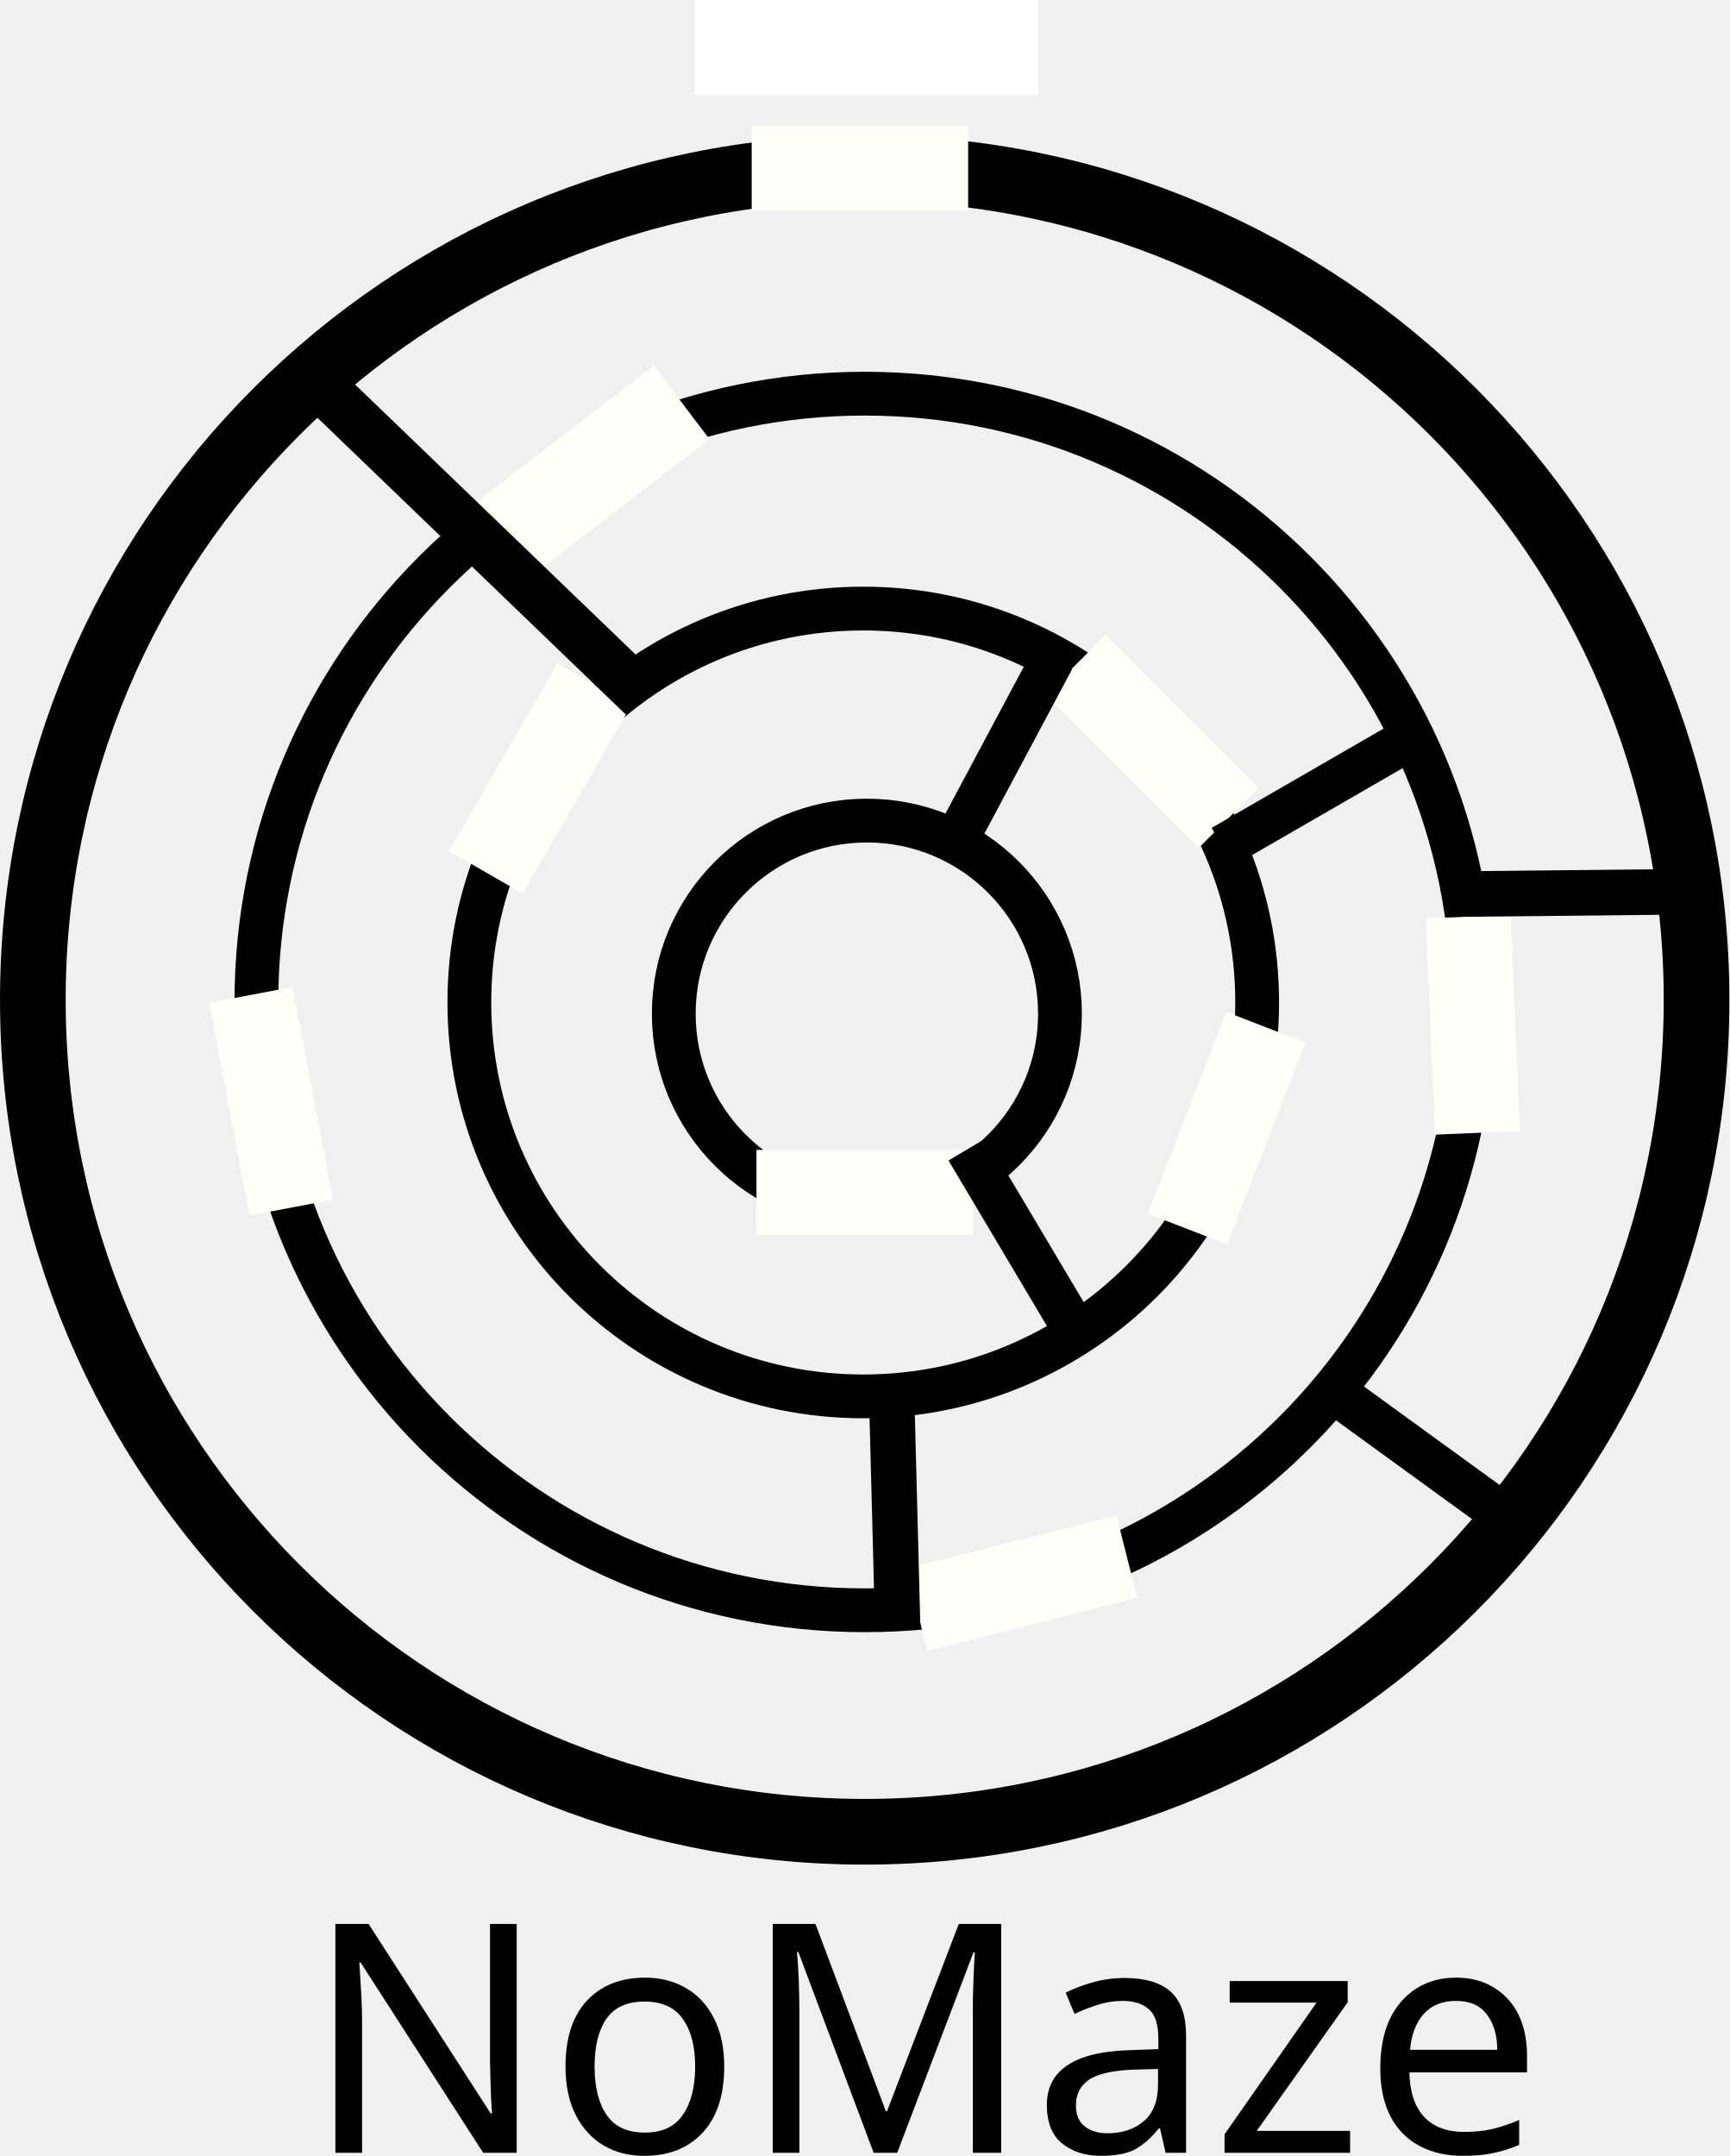
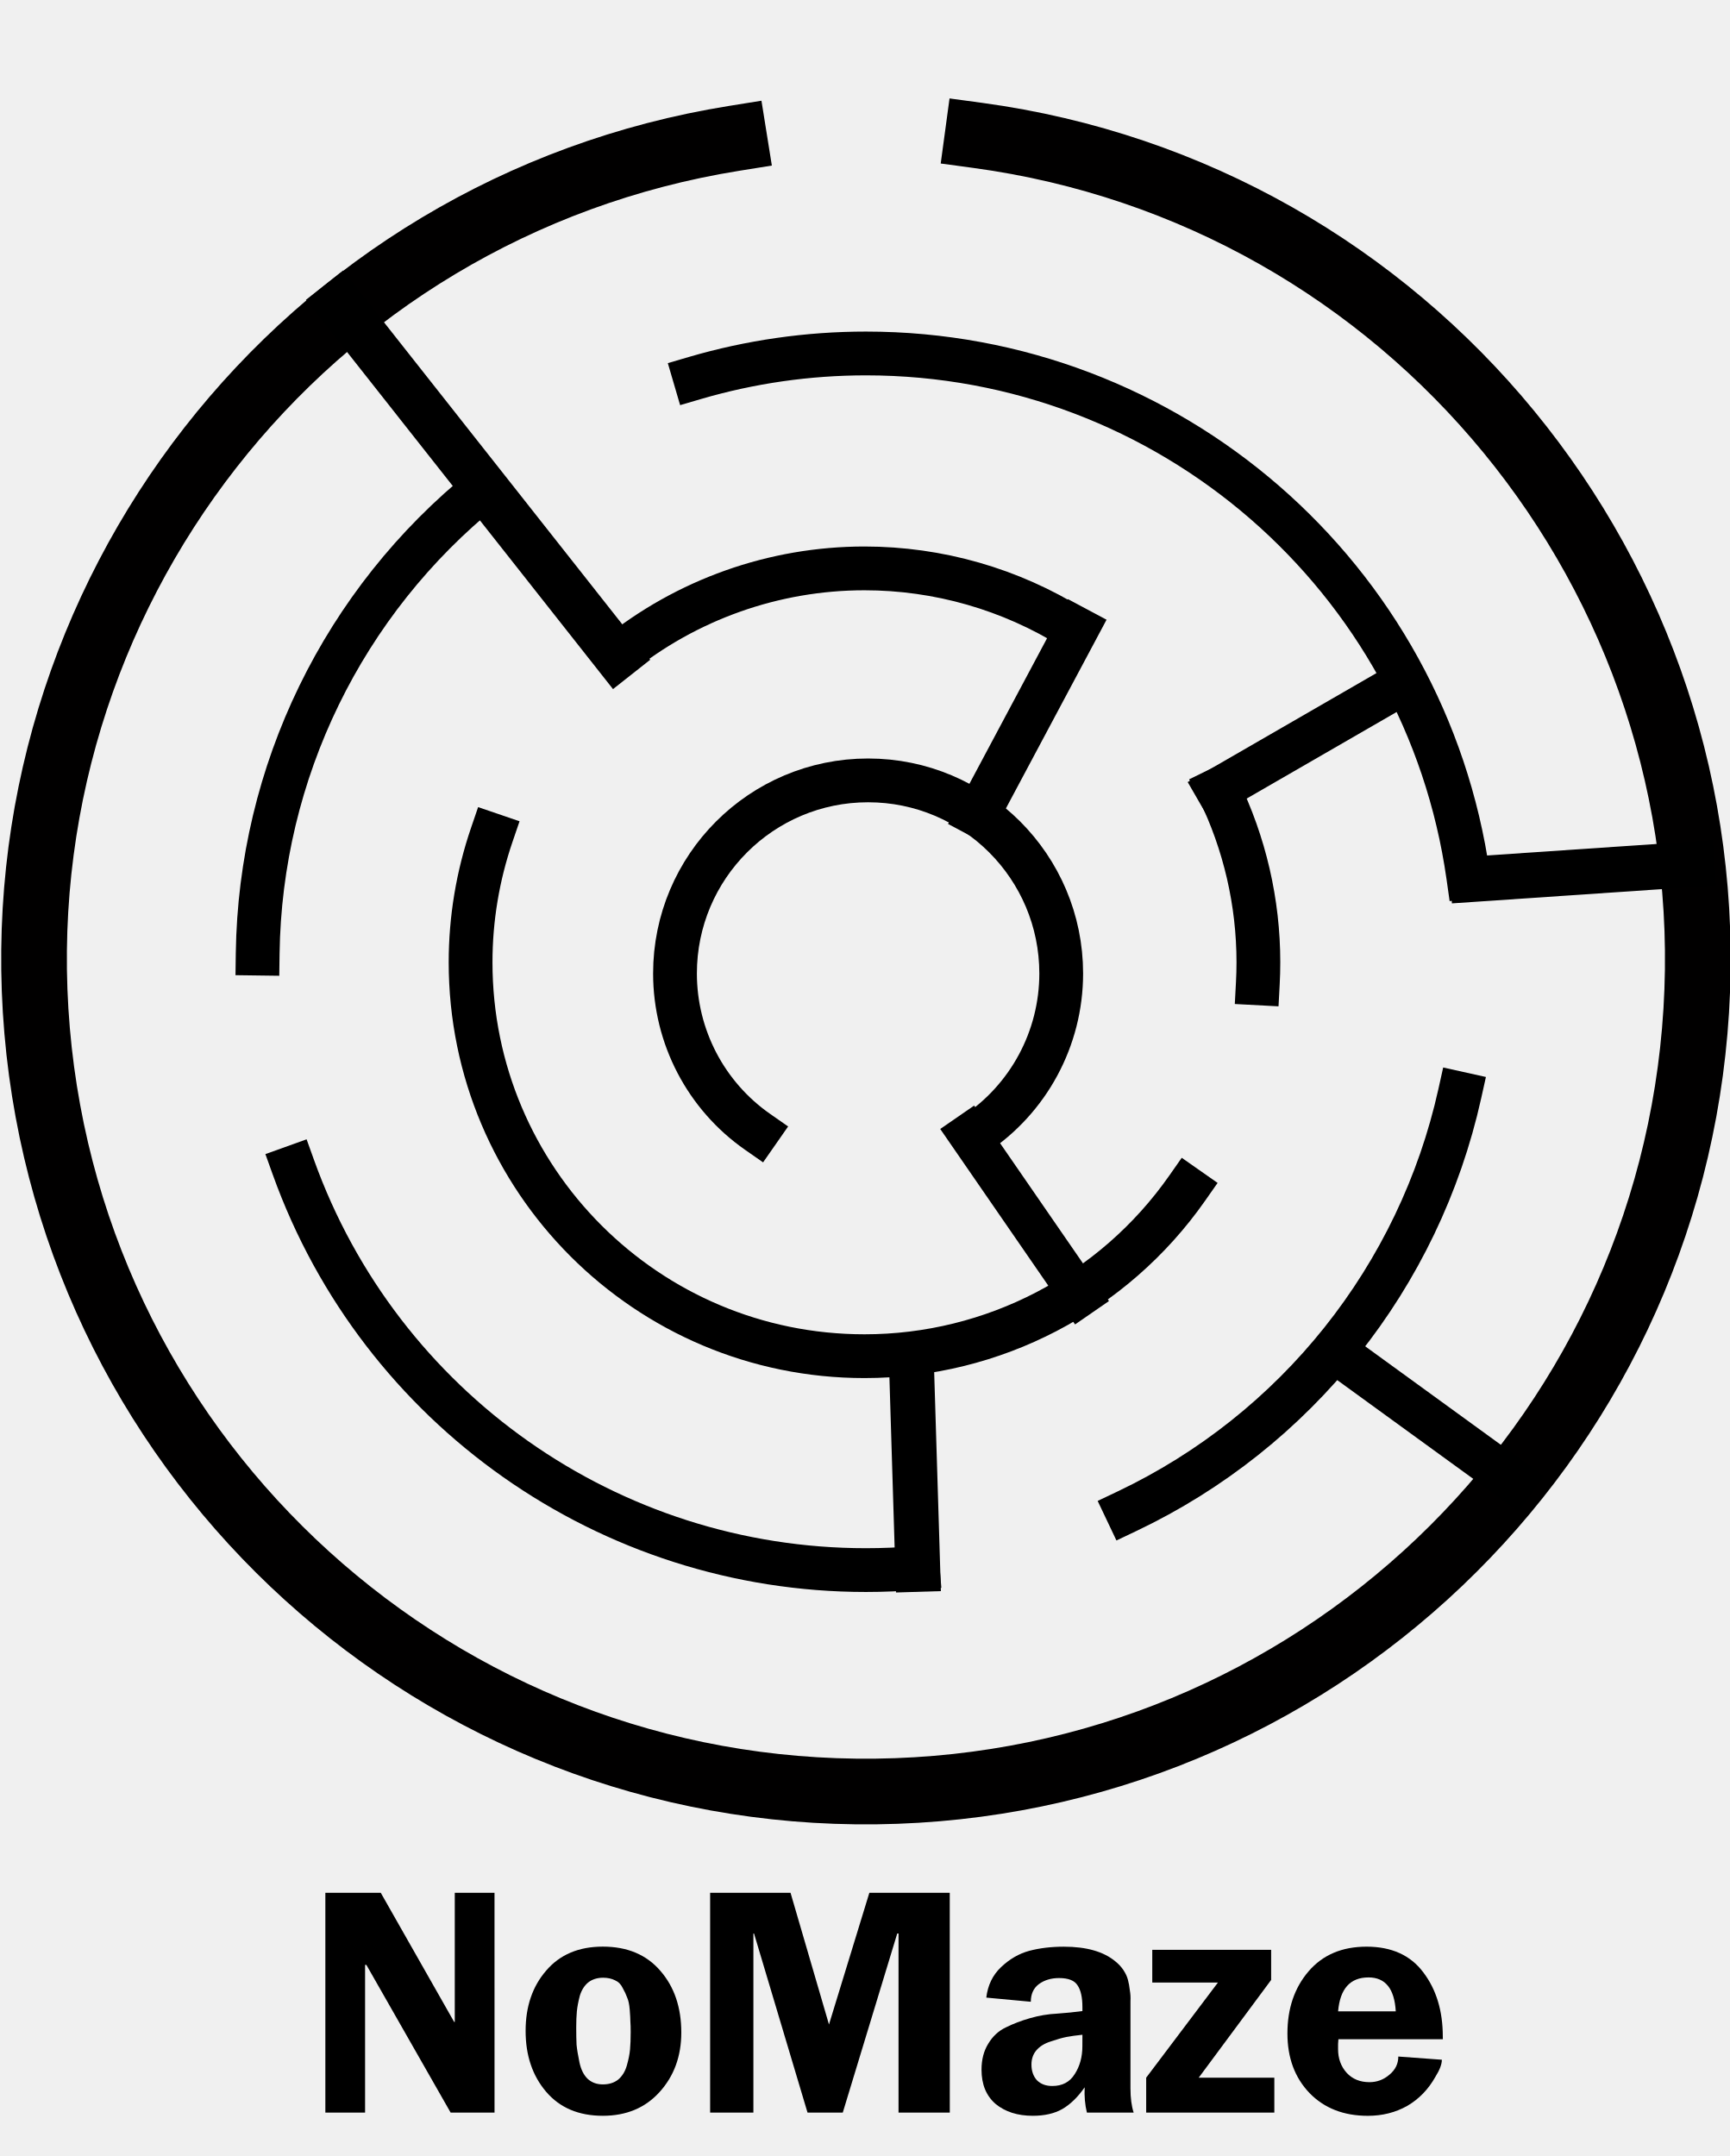
<svg xmlns="http://www.w3.org/2000/svg" width="298.584" height="372.241" viewBox="0 0 79 98.489" version="1.1" id="svg6849">
  <defs id="defs6843" />
  <g id="layer1" transform="translate(-67.08906,-147.5686)">
-     <circle style="opacity:1;fill:none;fill-opacity:1;fill-rule:nonzero;stroke:#010000;stroke-width:3;stroke-linecap:round;stroke-linejoin:round;stroke-miterlimit:4;stroke-dasharray:none;stroke-dashoffset:0;stroke-opacity:1" id="path7394" cx="106.589" cy="193.246" r="38" />
-     <circle style="opacity:1;fill:none;fill-opacity:1;fill-rule:nonzero;stroke:#000000;stroke-width:2;stroke-linecap:round;stroke-linejoin:round;stroke-miterlimit:4;stroke-dasharray:none;stroke-dashoffset:0;stroke-opacity:1" id="path7394-5" cx="106.589" cy="193.34" r="27.788" />
-     <circle style="opacity:1;fill:none;fill-opacity:1;fill-rule:nonzero;stroke:#000000;stroke-width:2;stroke-linecap:round;stroke-linejoin:round;stroke-miterlimit:4;stroke-dasharray:none;stroke-dashoffset:0;stroke-opacity:1" id="path7394-5-4" cx="106.523" cy="193.363" r="17.994" />
-     <circle style="opacity:1;fill:none;fill-opacity:1;fill-rule:nonzero;stroke:#000000;stroke-width:2;stroke-linecap:round;stroke-linejoin:round;stroke-miterlimit:4;stroke-dasharray:none;stroke-dashoffset:0;stroke-opacity:1" id="path7394-5-4-6" cx="106.688" cy="193.875" r="8.821" />
-     <rect style="opacity:1;fill:#fffffa;fill-opacity:1;fill-rule:nonzero;stroke:none;stroke-width:0.979;stroke-linecap:round;stroke-linejoin:round;stroke-miterlimit:4;stroke-dasharray:none;stroke-dashoffset:0;stroke-opacity:1" id="rect7492" width="9.889" height="3.875" x="101.426" y="153.323" />
-     <rect style="opacity:1;fill:#fffffa;fill-opacity:1;fill-rule:nonzero;stroke:none;stroke-width:0.979;stroke-linecap:round;stroke-linejoin:round;stroke-miterlimit:4;stroke-dasharray:none;stroke-dashoffset:0;stroke-opacity:1" id="rect7492-3" width="9.889" height="3.875" x="101.645" y="200.096" />
-     <rect style="opacity:1;fill:#fffffa;fill-opacity:1;fill-rule:nonzero;stroke:none;stroke-width:0.979;stroke-linecap:round;stroke-linejoin:round;stroke-miterlimit:4;stroke-dasharray:none;stroke-dashoffset:0;stroke-opacity:1" id="rect7492-7" width="9.889" height="3.875" x="208.006" y="41.698" transform="rotate(45)" />
-     <rect style="opacity:1;fill:#fffffa;fill-opacity:1;fill-rule:nonzero;stroke:none;stroke-width:0.979;stroke-linecap:round;stroke-linejoin:round;stroke-miterlimit:4;stroke-dasharray:none;stroke-dashoffset:0;stroke-opacity:1" id="rect7492-4" width="9.889" height="3.875" x="204.274" y="-43.14" transform="rotate(79.25991)" />
-     <rect style="opacity:1;fill:#fffffa;fill-opacity:1;fill-rule:nonzero;stroke:none;stroke-width:0.979;stroke-linecap:round;stroke-linejoin:round;stroke-miterlimit:4;stroke-dasharray:none;stroke-dashoffset:0;stroke-opacity:1" id="rect7492-5" width="9.889" height="3.875" x="51.456" y="239.134" transform="rotate(-14.18889)" />
-     <rect style="opacity:1;fill:#fffffa;fill-opacity:1;fill-rule:nonzero;stroke:none;stroke-width:0.979;stroke-linecap:round;stroke-linejoin:round;stroke-miterlimit:4;stroke-dasharray:none;stroke-dashoffset:0;stroke-opacity:1" id="rect7492-2" width="9.889" height="3.875" x="-204.886" y="124.007" transform="rotate(-92.44821)" />
-     <rect style="opacity:1;fill:#fffffa;fill-opacity:1;fill-rule:nonzero;stroke:none;stroke-width:0.979;stroke-linecap:round;stroke-linejoin:round;stroke-miterlimit:4;stroke-dasharray:none;stroke-dashoffset:0;stroke-opacity:1" id="rect7492-54" width="9.889" height="3.875" x="-117.702" y="169.068" transform="rotate(-60.01169)" />
-     <rect style="opacity:1;fill:#fffffa;fill-opacity:1;fill-rule:nonzero;stroke:none;stroke-width:1.06;stroke-linecap:round;stroke-linejoin:round;stroke-miterlimit:4;stroke-dasharray:none;stroke-dashoffset:0;stroke-opacity:1" id="rect7492-54-4" width="10.695" height="4.2" x="-32.553" y="189.334" transform="matrix(0.7926747,-0.6096449,0.6036193,0.7972727,0,0)" />
-     <path style="fill:none;stroke:#000000;stroke-width:2.081;stroke-linecap:butt;stroke-linejoin:miter;stroke-miterlimit:4;stroke-dasharray:none;stroke-opacity:1" d="m 133.222,188.416 10.667,-0.109" id="path8147-3" />
-     <path style="fill:none;stroke:#000000;stroke-width:2.286;stroke-linecap:butt;stroke-linejoin:miter;stroke-miterlimit:4;stroke-dasharray:none;stroke-opacity:1" d="m 81.09,164.585 15.374,14.798" id="path8147" />
-     <path style="fill:none;stroke:#000000;stroke-width:2;stroke-linecap:butt;stroke-linejoin:miter;stroke-miterlimit:4;stroke-dasharray:none;stroke-opacity:1" d="m 115.188,177.654 -4.536,8.504" id="path8179" />
-     <rect style="opacity:1;fill:#fffffa;fill-opacity:1;fill-rule:nonzero;stroke:none;stroke-width:0.979;stroke-linecap:round;stroke-linejoin:round;stroke-miterlimit:4;stroke-dasharray:none;stroke-dashoffset:0;stroke-opacity:1" id="rect7492-3-0" width="9.889" height="3.875" x="-146.207" y="184.737" transform="rotate(-68.84842)" />
-     <path style="fill:none;stroke:#000000;stroke-width:2;stroke-linecap:butt;stroke-linejoin:miter;stroke-miterlimit:4;stroke-dasharray:none;stroke-opacity:1" d="m 111.278,200.071 5.022,8.447" id="path8196" />
-     <path style="fill:none;stroke:#000000;stroke-width:2;stroke-linecap:butt;stroke-linejoin:miter;stroke-miterlimit:4;stroke-dasharray:none;stroke-opacity:1" d="m 122.937,186.253 8.402,-4.851" id="path8207" />
-     <path style="fill:none;stroke:#000000;stroke-width:2;stroke-linecap:butt;stroke-linejoin:miter;stroke-miterlimit:4;stroke-dasharray:none;stroke-opacity:1" d="m 128.228,211.294 7.938,5.764" id="path8209" />
-     <path style="fill:none;stroke:#000000;stroke-width:2.071;stroke-linecap:butt;stroke-linejoin:miter;stroke-miterlimit:4;stroke-dasharray:none;stroke-opacity:1" d="m 107.823,211.424 0.274,10.512" id="path8211" />
-     <text xml:space="preserve" style="font-style:normal;font-variant:normal;font-weight:normal;font-stretch:normal;font-size:14.635px;line-height:1.25;font-family:UnYetgul;-inkscape-font-specification:UnYetgul;letter-spacing:0px;word-spacing:0px;fill:#000000;fill-opacity:1;stroke:none;stroke-width:0.915" x="80.988" y="245.911" id="text8274">
-       <tspan id="tspan8272" x="80.988" y="245.911" style="font-style:normal;font-variant:normal;font-weight:normal;font-stretch:normal;font-family:UnYetgul;-inkscape-font-specification:UnYetgul;stroke-width:0.915">NoMaze</tspan>
-     </text>
-     <rect style="opacity:1;fill:#ffffff;fill-opacity:1;fill-rule:nonzero;stroke:none;stroke-width:3;stroke-linecap:round;stroke-linejoin:round;stroke-miterlimit:4;stroke-dasharray:none;stroke-dashoffset:0;stroke-opacity:1" id="rect837" width="15.702" height="4.343" x="98.827" y="147.569" />
+     <path id="path7394" d="m 111.749,153.753 a 38,38 0 0 1 32.825,39.983 38,38 0 0 1 -37.468,35.67 38,38 0 0 1 -38.322,-34.75 38,38 0 0 1 31.845,-40.768" clip-path="none" mask="none" style="opacity:1;fill:none;fill-opacity:1;fill-rule:nonzero;stroke:#010000;stroke-width:3;stroke-linecap:square;stroke-linejoin:round;stroke-miterlimit:4;stroke-dasharray:none;stroke-dashoffset:0;stroke-opacity:1" />
+     <path style="opacity:1;fill:none;fill-opacity:1;fill-rule:nonzero;stroke:#000000;stroke-width:7.559;stroke-linecap:square;stroke-linejoin:round;stroke-miterlimit:4;stroke-dasharray:none;stroke-dashoffset:0;stroke-opacity:1" clip-path="none" d="M 44.487 164.64 A 105.027 105.027 0 0 1 83.638 84.248 " id="path1074" transform="matrix(0.2645833,0,0,0.2645833,67.08906,147.5686)" />
+     <path style="opacity:1;fill:none;fill-opacity:1;fill-rule:nonzero;stroke:#000000;stroke-width:7.559;stroke-linecap:square;stroke-linejoin:round;stroke-miterlimit:4;stroke-dasharray:none;stroke-dashoffset:0;stroke-opacity:1" clip-path="none" d="M 158.437 270.701 A 105.027 105.027 0 0 1 149.505 271.082 A 105.027 105.027 0 0 1 50.654 201.541 " id="path1069" transform="matrix(0.2645833,0,0,0.2645833,67.08906,147.5686)" />
+     <path style="opacity:1;fill:none;fill-opacity:1;fill-rule:nonzero;stroke:#000000;stroke-width:7.559;stroke-linecap:square;stroke-linejoin:round;stroke-miterlimit:4;stroke-dasharray:none;stroke-dashoffset:0;stroke-opacity:1" clip-path="none" d="M 252.036 188.816 A 105.027 105.027 0 0 1 194.546 260.933 " id="path1064" transform="matrix(0.2645833,0,0,0.2645833,67.08906,147.5686)" />
+     <path style="opacity:1;fill:none;fill-opacity:1;fill-rule:nonzero;stroke:#000000;stroke-width:7.559;stroke-linecap:square;stroke-linejoin:round;stroke-miterlimit:4;stroke-dasharray:none;stroke-dashoffset:0;stroke-opacity:1" clip-path="none" d="M 119.988 65.26 A 105.027 105.027 0 0 1 149.505 61.027 A 105.027 105.027 0 0 1 253.492 151.312 " id="path1051" transform="matrix(0.2645833,0,0,0.2645833,67.08906,147.5686)" />
+     <path style="opacity:1;fill:none;fill-opacity:1;fill-rule:nonzero;stroke:#000000;stroke-width:7.559;stroke-linecap:square;stroke-linejoin:round;stroke-miterlimit:4;stroke-dasharray:none;stroke-dashoffset:0;stroke-opacity:1" clip-path="none" d="M 106.371 113.359 A 68.008 68.008 0 0 1 149.254 98.135 A 68.008 68.008 0 0 1 185.283 108.463 " id="path1079" transform="matrix(0.2645833,0,0,0.2645833,67.08906,147.5686)" />
+     <path style="opacity:1;fill:none;fill-opacity:1;fill-rule:nonzero;stroke:#000000;stroke-width:7.559;stroke-linecap:square;stroke-linejoin:round;stroke-miterlimit:4;stroke-dasharray:none;stroke-dashoffset:0;stroke-opacity:1" clip-path="none" d="M 204.956 205.161 A 68.008 68.008 0 0 1 149.254 234.151 A 68.008 68.008 0 0 1 81.246 166.143 A 68.008 68.008 0 0 1 84.901 144.15 " id="path1059" transform="matrix(0.2645833,0,0,0.2645833,67.08906,147.5686)" />
+     <path style="opacity:1;fill:none;fill-opacity:1;fill-rule:nonzero;stroke:#000000;stroke-width:7.559;stroke-linecap:square;stroke-linejoin:round;stroke-miterlimit:4;stroke-dasharray:none;stroke-dashoffset:0;stroke-opacity:1" clip-path="none" d="M 210.361 136.293 A 68.008 68.008 0 0 1 217.262 166.143 L 217.262 166.143 A 68.008 68.008 0 0 1 217.165 169.772 " id="path1054" transform="matrix(0.2645833,0,0,0.2645833,67.08906,147.5686)" />
+     <path style="opacity:1;fill:none;fill-opacity:1;fill-rule:nonzero;stroke:#000000;stroke-width:7.559;stroke-linecap:square;stroke-linejoin:round;stroke-miterlimit:4;stroke-dasharray:none;stroke-dashoffset:0;stroke-opacity:1" clip-path="none" d="M 130.809 195.425 A 33.34 33.34 0 0 1 116.538 168.077 A 33.34 33.34 0 0 1 149.879 134.736 A 33.34 33.34 0 0 1 183.219 168.077 L 183.219 168.077 A 33.34 33.34 0 0 1 168.201 195.931 " id="path1082" transform="matrix(0.2645833,0,0,0.2645833,67.08906,147.5686)" />
+     <path style="fill:none;stroke:#000000;stroke-width:2.075;stroke-linecap:square;stroke-linejoin:miter;stroke-miterlimit:4;stroke-dasharray:none;stroke-opacity:1" d="m 134.378,187.731 9.99,-0.679" id="path8147-3" clip-path="none" />
+     <path style="fill:none;stroke:#000000;stroke-width:2.165;stroke-linecap:square;stroke-linejoin:miter;stroke-miterlimit:4;stroke-dasharray:none;stroke-opacity:1" d="m 82.584,161.446 12.687,16.081" id="path8147" clip-path="none" />
+     <path style="fill:none;stroke:#000000;stroke-width:2;stroke-linecap:square;stroke-linejoin:miter;stroke-miterlimit:4;stroke-dasharray:none;stroke-opacity:1" d="m 116.284,176.29 -4.536,8.504" id="path8179" clip-path="none" />
+     <path style="fill:none;stroke:#000000;stroke-width:1.882;stroke-linecap:square;stroke-linejoin:miter;stroke-miterlimit:4;stroke-dasharray:none;stroke-opacity:1" d="m 111.348,199.382 5.09,7.38" id="path8196" clip-path="none" />
+     <path style="fill:none;stroke:#000000;stroke-width:2;stroke-linecap:square;stroke-linejoin:miter;stroke-miterlimit:4;stroke-dasharray:none;stroke-opacity:1" d="m 122.709,183.661 8.402,-4.851" id="path8207" clip-path="none" />
+     <path style="fill:none;stroke:#000000;stroke-width:2;stroke-linecap:square;stroke-linejoin:miter;stroke-miterlimit:4;stroke-dasharray:none;stroke-opacity:1" d="m 128.285,209.458 7.938,5.764" id="path8209" clip-path="none" />
+     <path style="fill:none;stroke:#000000;stroke-width:2.051;stroke-linecap:square;stroke-linejoin:miter;stroke-miterlimit:4;stroke-dasharray:none;stroke-opacity:1" d="m 108.719,209.672 0.294,9.587" id="path8211" clip-path="none" />
+     <g id="text8274" style="font-style:normal;font-variant:normal;font-weight:normal;font-stretch:normal;font-size:14.635px;line-height:1.25;font-family:UnYetgul;-inkscape-font-specification:UnYetgul;letter-spacing:0px;word-spacing:0px;fill:#000000;fill-opacity:1;stroke:none;stroke-width:0.915;stroke-linecap:square" clip-path="none" aria-label="NoMaze" transform="translate(0.05619212,-1.836156)">
+       <path id="path985" style="font-style:normal;font-variant:normal;font-weight:normal;font-stretch:normal;font-family:UnYetgul;-inkscape-font-specification:UnYetgul;stroke-width:0.915;stroke-linecap:square" d="m 89.623,245.911 h -2.005 l -3.849,-6.747 h -0.059 v 6.747 h -1.815 v -10.04 h 2.532 l 3.351,5.898 h 0.029 v -5.898 h 1.815 z" />
+       <path id="path987" style="font-style:normal;font-variant:normal;font-weight:normal;font-stretch:normal;font-family:UnYetgul;-inkscape-font-specification:UnYetgul;stroke-width:0.915;stroke-linecap:square" d="m 98.155,242.252 q 0,1.625 -0.995,2.722 -0.981,1.083 -2.59,1.083 -1.654,0 -2.59,-1.098 -0.937,-1.098 -0.937,-2.781 0,-1.668 0.937,-2.751 0.937,-1.098 2.59,-1.098 1.683,0 2.634,1.112 0.951,1.098 0.951,2.81 z m -2.312,0.015 q 0,-0.366 -0.015,-0.527 0,-0.161 -0.029,-0.527 -0.029,-0.366 -0.117,-0.556 -0.073,-0.205 -0.205,-0.439 -0.117,-0.249 -0.351,-0.351 -0.234,-0.117 -0.541,-0.117 -0.41,0 -0.688,0.22 -0.263,0.22 -0.381,0.615 -0.102,0.395 -0.132,0.702 -0.029,0.307 -0.029,0.732 0,0.483 0.015,0.79 0.029,0.307 0.132,0.805 0.102,0.483 0.366,0.746 0.278,0.263 0.702,0.263 0.424,0 0.702,-0.22 0.278,-0.234 0.395,-0.644 0.117,-0.41 0.146,-0.732 0.029,-0.322 0.029,-0.761 z" />
+       <path id="path989" style="font-style:normal;font-variant:normal;font-weight:normal;font-stretch:normal;font-family:UnYetgul;-inkscape-font-specification:UnYetgul;stroke-width:0.915;stroke-linecap:square" d="m 110.42,245.911 h -2.342 v -8.181 h -0.059 l -2.488,8.181 h -1.61 l -2.444,-8.181 h -0.029 v 8.181 h -1.976 v -10.04 h 3.673 l 1.756,6.015 1.844,-6.015 h 3.673 z" />
+       <path id="path991" style="font-style:normal;font-variant:normal;font-weight:normal;font-stretch:normal;font-family:UnYetgul;-inkscape-font-specification:UnYetgul;stroke-width:0.915;stroke-linecap:square" d="m 118.82,245.911 h -2.137 q -0.132,-0.541 -0.102,-1.156 -0.468,0.673 -1.024,0.995 -0.541,0.307 -1.346,0.307 -1.039,0 -1.698,-0.541 -0.644,-0.556 -0.644,-1.566 0,-0.688 0.307,-1.185 0.307,-0.512 0.805,-0.746 0.498,-0.249 1.112,-0.424 0.615,-0.176 1.229,-0.205 0.615,-0.044 1.156,-0.117 v -0.176 q 0,-0.673 -0.22,-0.995 -0.205,-0.337 -0.849,-0.337 -0.541,0 -0.922,0.278 -0.366,0.278 -0.366,0.805 l -2.034,-0.19 q 0.102,-0.849 0.673,-1.39 0.585,-0.556 1.288,-0.746 0.717,-0.19 1.581,-0.19 1.551,0 2.356,0.673 0.22,0.176 0.366,0.395 0.146,0.22 0.205,0.439 0.059,0.22 0.088,0.483 0.044,0.249 0.029,0.498 0,0.234 0,0.512 v 3.469 q 0,0.659 0.146,1.112 z m -2.342,-3.556 q -0.424,0.044 -0.732,0.102 -0.293,0.059 -0.717,0.205 -0.424,0.132 -0.659,0.41 -0.22,0.263 -0.22,0.644 0,0.439 0.249,0.717 0.263,0.263 0.702,0.263 0.688,0 1.024,-0.541 0.351,-0.541 0.351,-1.273 z" />
+       <path id="path993" style="font-style:normal;font-variant:normal;font-weight:normal;font-stretch:normal;font-family:UnYetgul;-inkscape-font-specification:UnYetgul;stroke-width:0.915;stroke-linecap:square" d="m 125.245,245.911 h -5.854 v -1.595 l 3.278,-4.347 h -3 v -1.493 h 5.43 v 1.376 l -3.308,4.464 h 3.454 z" />
+       <path id="path995" style="font-style:normal;font-variant:normal;font-weight:normal;font-stretch:normal;font-family:UnYetgul;-inkscape-font-specification:UnYetgul;stroke-width:0.915;stroke-linecap:square" d="m 132.943,242.56 h -4.771 q 0,0.073 -0.015,0.22 0,0.146 0,0.234 0,0.644 0.395,1.083 0.395,0.424 1.039,0.424 0.512,0 0.907,-0.337 0.41,-0.337 0.41,-0.834 l 1.99,0.146 q 0,0.307 -0.293,0.776 -0.483,0.863 -1.288,1.332 -0.805,0.454 -1.8,0.454 -1.654,0 -2.664,-1.039 -1.01,-1.054 -1.01,-2.722 0,-1.712 0.966,-2.839 0.966,-1.127 2.649,-1.127 1.712,0 2.59,1.171 0.893,1.171 0.893,2.942 z m -2.151,-1.273 q -0.088,-1.551 -1.244,-1.551 -1.259,0 -1.39,1.551 z" />
+     </g>
  </g>
</svg>
